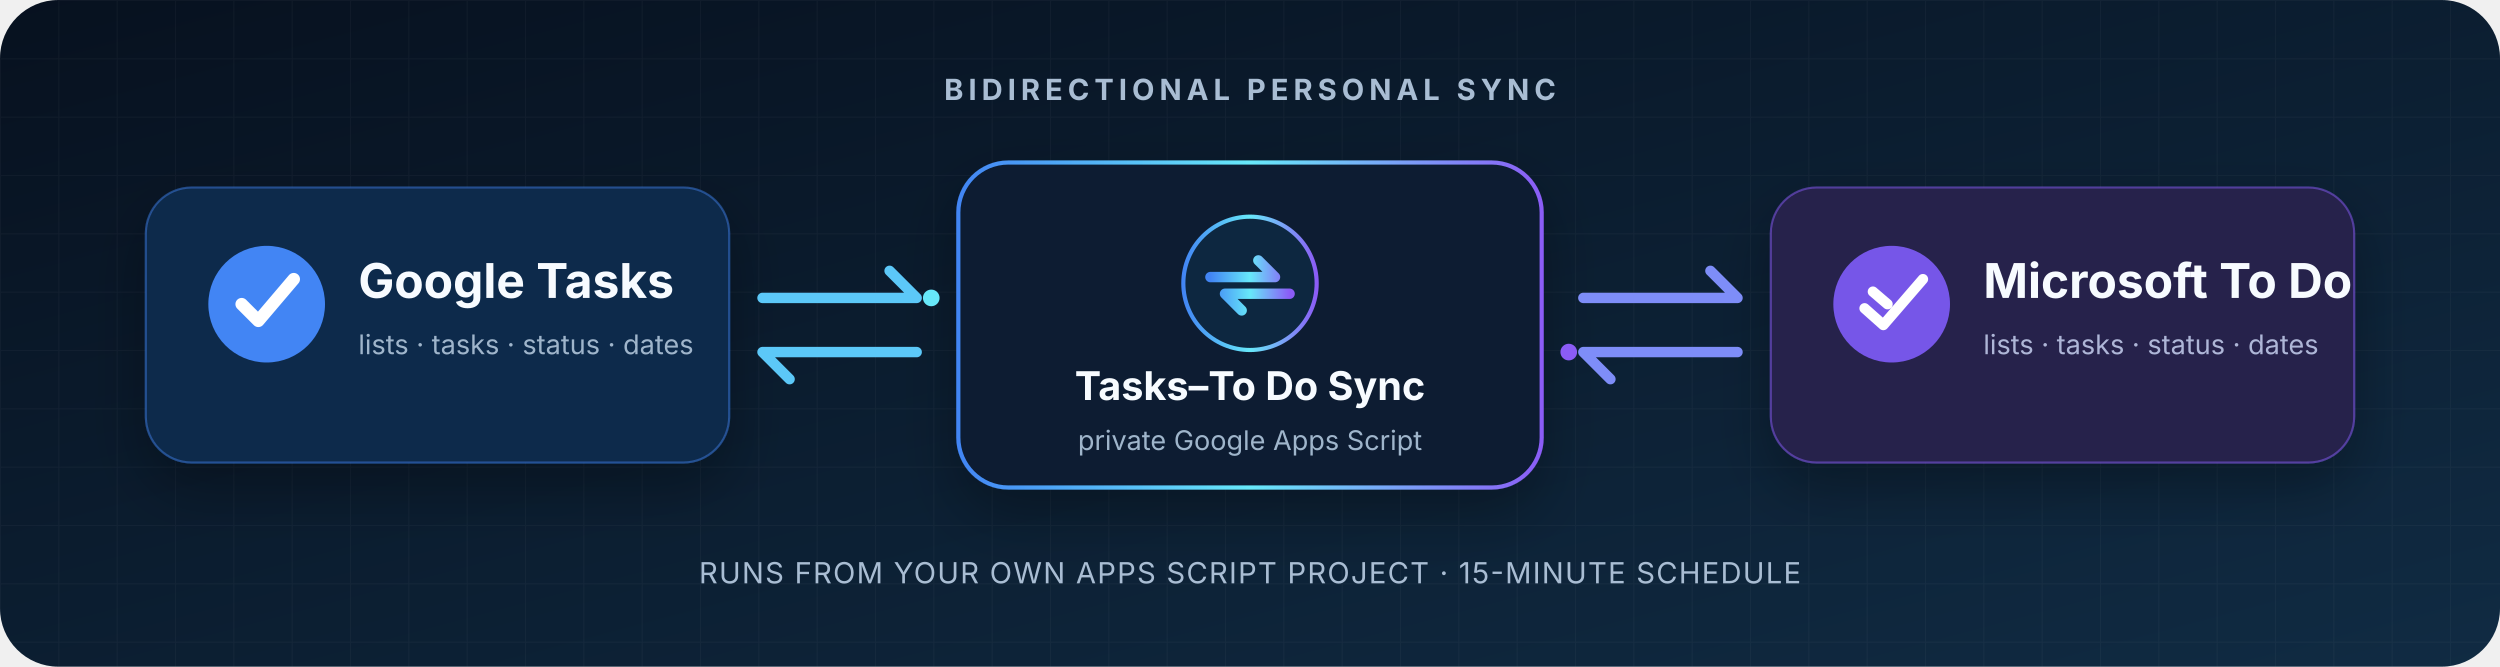
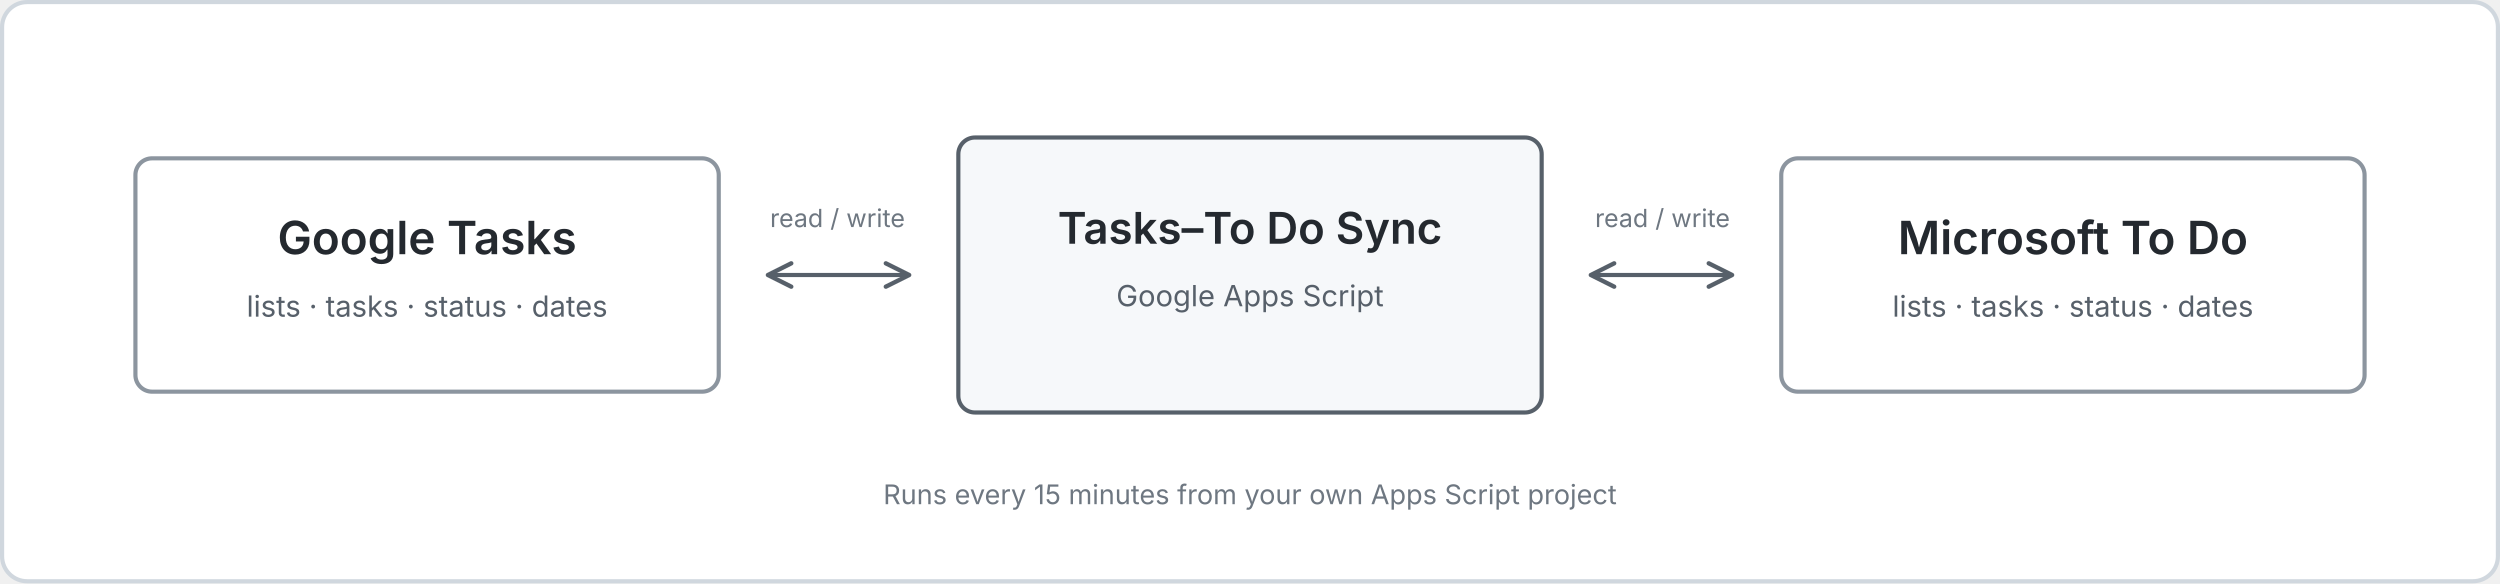
- <svg xmlns="http://www.w3.org/2000/svg" width="1200" height="320" viewBox="0 0 1200 320" role="img" aria-labelledby="title desc">
+ <svg xmlns="http://www.w3.org/2000/svg" width="1200" height="280" viewBox="0 0 1200 280" role="img" aria-labelledby="title desc">
  <defs>
-     <linearGradient id="background" x1="0" y1="0" x2="1" y2="1">
-       <stop offset="0" stop-color="#07111f" />
-       <stop offset="1" stop-color="#102b43" />
-     </linearGradient>
-     <linearGradient id="sync" x1="0" y1="0" x2="1" y2="0">
-       <stop offset="0" stop-color="#4285f4" />
-       <stop offset="0.5" stop-color="#67e8f9" />
-       <stop offset="1" stop-color="#8b5cf6" />
-     </linearGradient>
-     <pattern id="grid" width="28" height="28" patternUnits="userSpaceOnUse">
-       <path d="M28 0H0V28" fill="none" stroke="#ffffff" stroke-opacity="0.035" />
-     </pattern>
-     <filter id="shadow" x="-30%" y="-30%" width="160%" height="160%">
-       <feDropShadow dx="0" dy="12" stdDeviation="14" flood-color="#000000" flood-opacity="0.3" />
-     </filter>
+     <marker id="arrow" viewBox="0 0 10 10" refX="8" refY="5" markerWidth="7" markerHeight="7" orient="auto-start-reverse">
+       <path d="M 1 1 L 9 5 L 1 9" fill="none" stroke="#57606a" stroke-width="1.5" stroke-linecap="round" stroke-linejoin="round" />
+     </marker>
  </defs>
-   <rect width="1200" height="320" rx="28" fill="url(#background)" />
-   <rect width="1200" height="320" rx="28" fill="url(#grid)" />
-   <text x="600" y="48" text-anchor="middle" fill="#a9bdd3" font-family="Inter, Segoe UI, Arial, sans-serif" font-size="14" font-weight="700" letter-spacing="2.4">BIDIRECTIONAL PERSONAL SYNC</text>
-   <g filter="url(#shadow)">
-     <rect x="70" y="90" width="280" height="132" rx="22" fill="#102b4c" stroke="#4285f4" stroke-opacity="0.45" />
-     <rect x="460" y="78" width="280" height="156" rx="24" fill="#0b1c31" stroke="url(#sync)" stroke-width="2" />
-     <rect x="850" y="90" width="280" height="132" rx="22" fill="#25204c" stroke="#8b5cf6" stroke-opacity="0.5" />
+   <rect x="1" y="1" width="1198" height="278" rx="12" fill="#ffffff" stroke="#d0d7de" stroke-width="2" />
+   <g font-family="Inter, Segoe UI, Arial, sans-serif">
+     <rect x="65" y="76" width="280" height="112" rx="8" fill="#ffffff" stroke="#8c959f" stroke-width="2" />
+     <text x="205" y="122" text-anchor="middle" fill="#24292f" font-size="22" font-weight="600">Google Tasks</text>
+     <text x="205" y="152" text-anchor="middle" fill="#57606a" font-size="14">lists · tasks · status · dates</text>
+     <rect x="460" y="66" width="280" height="132" rx="8" fill="#f6f8fa" stroke="#57606a" stroke-width="2" />
+     <text x="600" y="117" text-anchor="middle" fill="#24292f" font-size="21" font-weight="600">Tasks–To Do Sync</text>
+     <text x="600" y="147" text-anchor="middle" fill="#57606a" font-size="14">Google Apps Script</text>
+     <rect x="855" y="76" width="280" height="112" rx="8" fill="#ffffff" stroke="#8c959f" stroke-width="2" />
+     <text x="995" y="122" text-anchor="middle" fill="#24292f" font-size="22" font-weight="600">Microsoft To Do</text>
+     <text x="995" y="152" text-anchor="middle" fill="#57606a" font-size="14">lists · tasks · status · dates</text>
+     <line x1="370" y1="132" x2="435" y2="132" stroke="#57606a" stroke-width="2" marker-start="url(#arrow)" marker-end="url(#arrow)" />
+     <line x1="765" y1="132" x2="830" y2="132" stroke="#57606a" stroke-width="2" marker-start="url(#arrow)" marker-end="url(#arrow)" />
+     <text x="402" y="109" text-anchor="middle" fill="#6e7781" font-size="12">read / write</text>
+     <text x="798" y="109" text-anchor="middle" fill="#6e7781" font-size="12">read / write</text>
+     <text x="600" y="242" text-anchor="middle" fill="#6e7781" font-size="13">Runs every 15 minutes from your own Apps Script project</text>
  </g>
-   <g transform="translate(100 118)">
-     <circle cx="28" cy="28" r="28" fill="#4285f4" />
-     <path d="M16 28l8 8 17-20" fill="none" stroke="#ffffff" stroke-width="6" stroke-linecap="round" stroke-linejoin="round" />
-     <text x="72" y="25" fill="#f7fbff" font-family="Inter, Segoe UI, Arial, sans-serif" font-size="23" font-weight="700">Google Tasks</text>
-     <text x="72" y="52" fill="#9fb5cb" font-family="Inter, Segoe UI, Arial, sans-serif" font-size="13">lists · tasks · status · dates</text>
-   </g>
-   <g transform="translate(490 104)">
-     <circle cx="110" cy="32" r="32" fill="#0d2740" stroke="url(#sync)" stroke-width="2" />
-     <path d="M91 29h31l-8-8M129 37H98l8 8" fill="none" stroke="url(#sync)" stroke-width="5" stroke-linecap="round" stroke-linejoin="round" />
-     <text x="110" y="88" text-anchor="middle" fill="#f7fbff" font-family="Inter, Segoe UI, Arial, sans-serif" font-size="19" font-weight="700">Tasks–To Do Sync</text>
-     <text x="110" y="112" text-anchor="middle" fill="#9fb5cb" font-family="Inter, Segoe UI, Arial, sans-serif" font-size="13">private Google Apps Script</text>
-   </g>
-   <g transform="translate(880 118)">
-     <circle cx="28" cy="28" r="28" fill="#7656e8" />
-     <path d="M15 30l9 8 19-22M19 22l7 6" fill="none" stroke="#ffffff" stroke-width="5" stroke-linecap="round" stroke-linejoin="round" />
-     <text x="72" y="25" fill="#f7fbff" font-family="Inter, Segoe UI, Arial, sans-serif" font-size="23" font-weight="700">Microsoft To Do</text>
-     <text x="72" y="52" fill="#aeb6d7" font-family="Inter, Segoe UI, Arial, sans-serif" font-size="13">lists · tasks · status · dates</text>
-   </g>
-   <path d="M366 143h74l-13-13M440 169h-74l13 13" fill="none" stroke="#5cc8f8" stroke-width="5" stroke-linecap="round" stroke-linejoin="round" />
-   <path d="M760 143h74l-13-13M834 169h-74l13 13" fill="none" stroke="#7e8df8" stroke-width="5" stroke-linecap="round" stroke-linejoin="round" />
-   <circle cx="447" cy="143" r="4" fill="#67e8f9" />
-   <circle cx="753" cy="169" r="4" fill="#8b5cf6" />
-   <text x="600" y="280" text-anchor="middle" fill="#a9bdd3" font-family="Inter, Segoe UI, Arial, sans-serif" font-size="14" letter-spacing="0.6">RUNS FROM YOUR OWN APPS SCRIPT PROJECT · 15-MINUTE SCHEDULE</text>
</svg>
